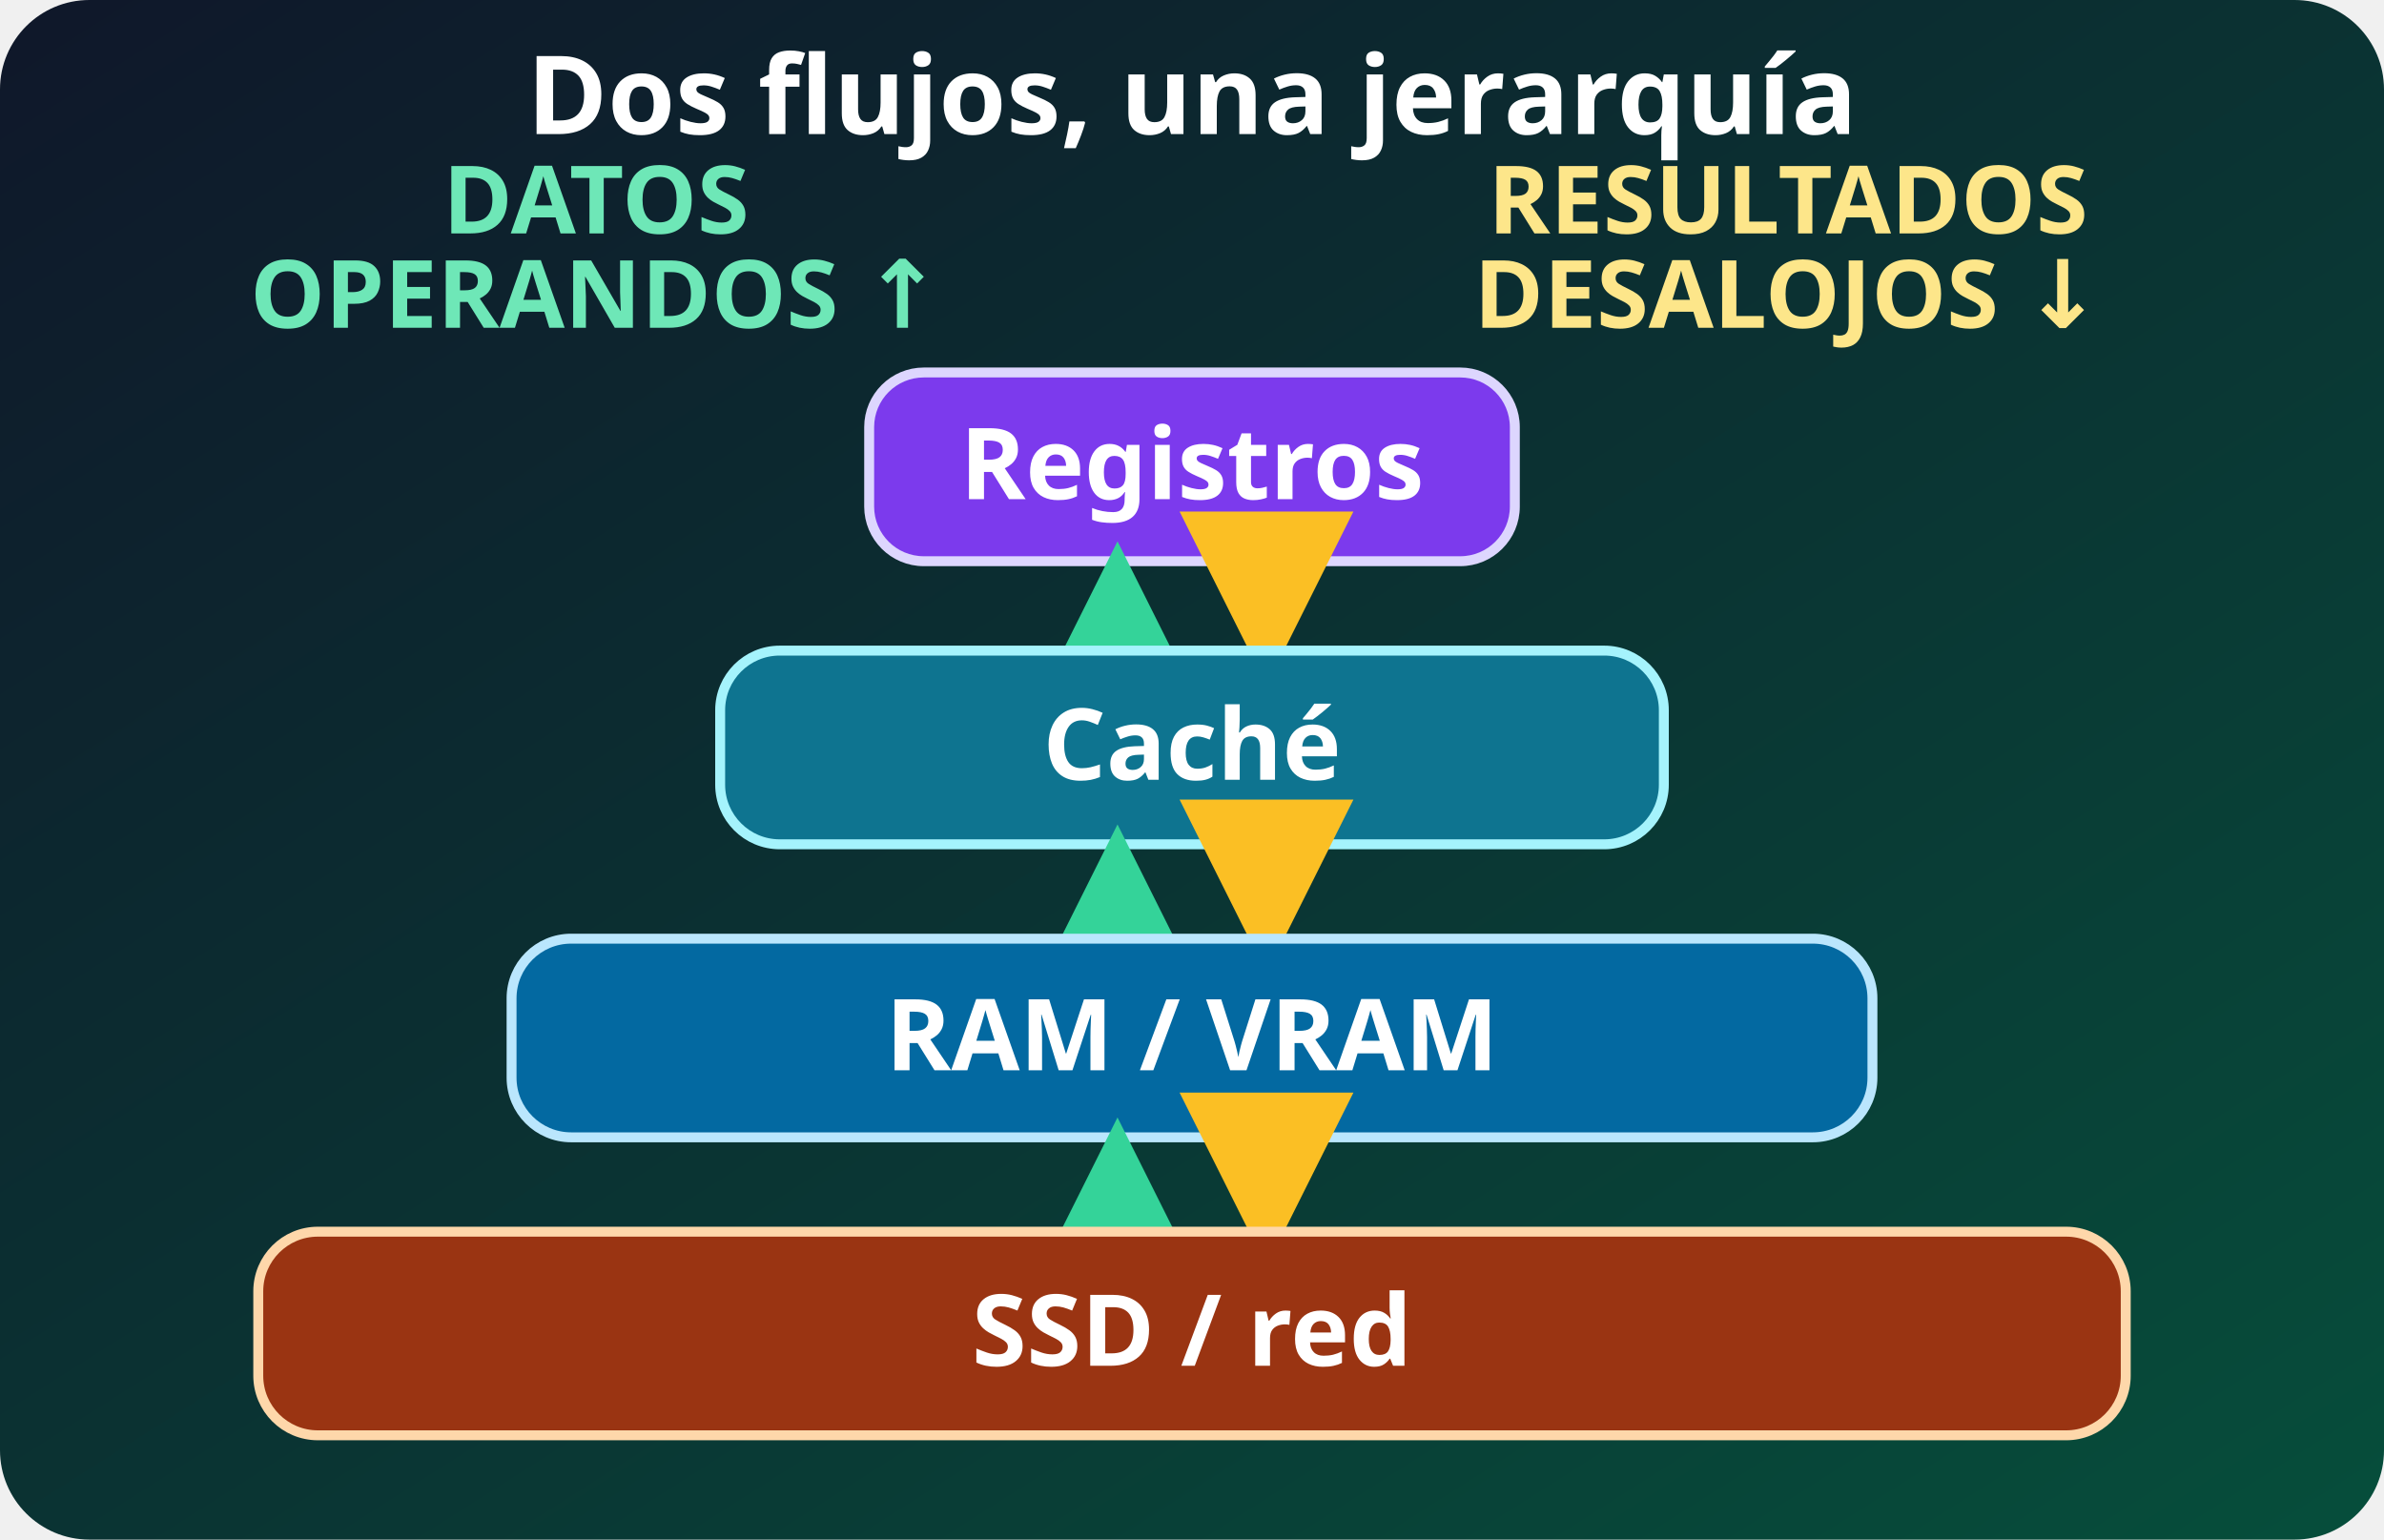
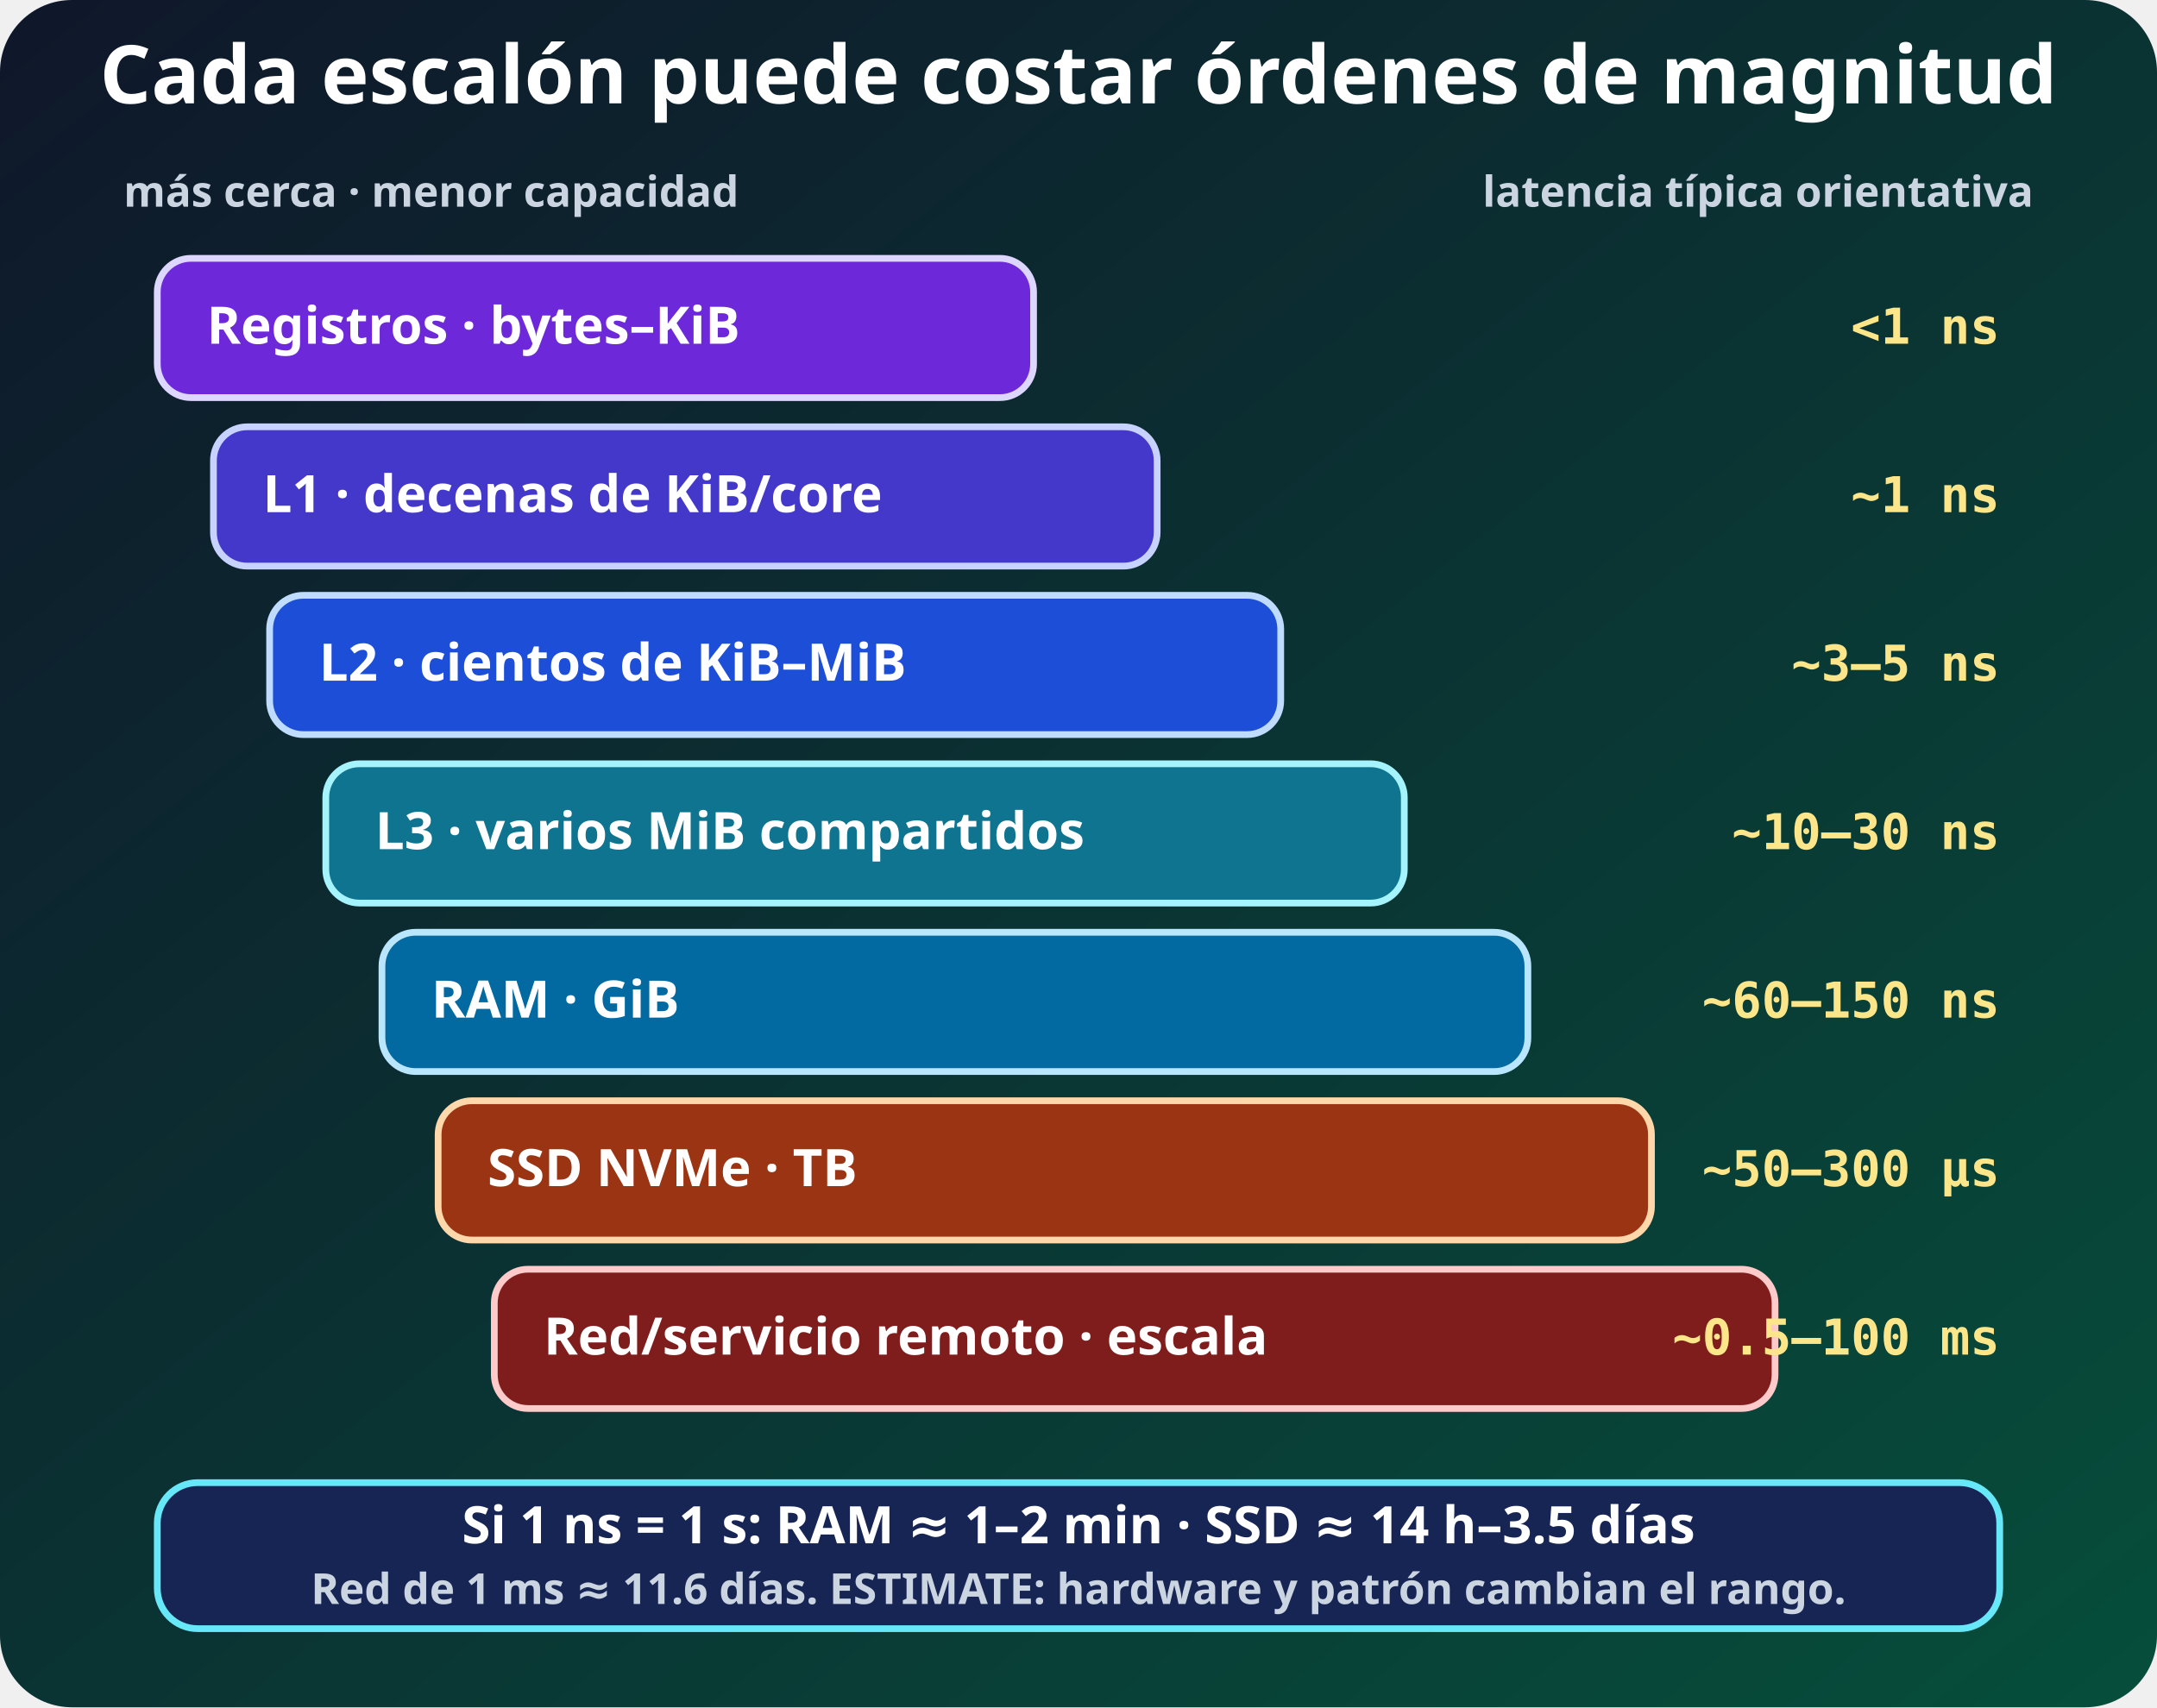
- <svg xmlns="http://www.w3.org/2000/svg" viewBox="0 0 960 620" role="img" aria-labelledby="mem-title mem-desc" preserveAspectRatio="xMidYMid meet">
+ <svg xmlns="http://www.w3.org/2000/svg" viewBox="0 0 960 760" role="img" aria-labelledby="mem-title mem-desc">
  <defs>
-     <linearGradient id="bg" x1="0" y1="0" x2="1" y2="1">
+     <linearGradient id="bg-mem" x1="0" y1="0" x2="1" y2="1">
      <stop stop-color="#0f172a" />
      <stop offset="1" stop-color="#064e3b" />
    </linearGradient>
-     <marker id="up" markerWidth="10" markerHeight="10" refX="8" refY="5" orient="auto">
-       <path d="M0 0 10 5 0 10Z" fill="#34d399" />
-     </marker>
-     <marker id="down" markerWidth="10" markerHeight="10" refX="8" refY="5" orient="auto">
-       <path d="M0 0 10 5 0 10Z" fill="#fbbf24" />
-     </marker>
  </defs>
-   <style>.head{font:700 44px system-ui,sans-serif;fill:#fff;text-anchor:middle}.direction{font:700 38px system-ui,sans-serif;text-anchor:middle}.label{font:700 40px system-ui,sans-serif;fill:#fff;text-anchor:middle}.box{stroke-width:4}.up{fill:none;stroke:#34d399;stroke-width:7;marker-end:url(#up)}.down{fill:none;stroke:#fbbf24;stroke-width:7;marker-end:url(#down)}</style>
-   <rect width="960" height="620" rx="36" fill="url(#bg)" />
-   <text x="480" y="54" class="head">Dos flujos, una jerarquía</text>
-   <text x="240" y="94" class="direction" fill="#6ee7b7">DATOS</text>
-   <text x="240" y="132" class="direction" fill="#6ee7b7">OPERANDOS ↑</text>
-   <text x="720" y="94" class="direction" fill="#fde68a">RESULTADOS</text>
-   <text x="720" y="132" class="direction" fill="#fde68a">DESALOJOS ↓</text>
-   <rect x="350" y="150" width="260" height="76" rx="22" fill="#7c3aed" stroke="#ddd6fe" class="box" />
-   <text x="480" y="201" class="label">Registros</text>
-   <path d="M450 262V232" class="up" />
-   <path d="M510 232V262" class="down" />
-   <rect x="290" y="262" width="380" height="78" rx="24" fill="#0e7490" stroke="#a5f3fc" class="box" />
-   <text x="480" y="314" class="label">Caché</text>
-   <path d="M450 378V346" class="up" />
-   <path d="M510 346V378" class="down" />
-   <rect x="206" y="378" width="548" height="80" rx="24" fill="#0369a1" stroke="#bae6fd" class="box" />
-   <text x="480" y="431" class="label">RAM / VRAM</text>
-   <path d="M450 496V464" class="up" />
-   <path d="M510 464V496" class="down" />
-   <rect x="104" y="496" width="752" height="82" rx="24" fill="#9a3412" stroke="#fed7aa" class="box" />
-   <text x="480" y="550" class="label">SSD / red</text>
+   <style>.h{font:800 36px system-ui,sans-serif;fill:#fff;text-anchor:middle}.t{font:750 23px system-ui,sans-serif;fill:#fff}.s{font:600 19px system-ui,sans-serif;fill:#cbd5e1}.num{font:800 22px ui-monospace,monospace;fill:#fde68a;text-anchor:end}.b{stroke-width:3}</style>
+   <rect width="960" height="760" rx="32" fill="url(#bg-mem)" />
+   <text x="480" y="46" class="h">Cada escalón puede costar órdenes de magnitud</text>
+   <text x="55" y="92" class="s">más cerca · menor capacidad</text>
+   <text x="905" y="92" class="s" text-anchor="end">latencia típica orientativa</text>
+   <g>
+     <rect x="70" y="115" width="390" height="62" rx="15" fill="#6d28d9" stroke="#ddd6fe" class="b" />
+     <text x="92" y="153" class="t">Registros · bytes–KiB</text>
+     <text x="890" y="153" class="num">&lt;1 ns</text>
+     <rect x="95" y="190" width="420" height="62" rx="15" fill="#4338ca" stroke="#c7d2fe" class="b" />
+     <text x="117" y="228" class="t">L1 · decenas de KiB/core</text>
+     <text x="890" y="228" class="num">~1 ns</text>
+     <rect x="120" y="265" width="450" height="62" rx="15" fill="#1d4ed8" stroke="#bfdbfe" class="b" />
+     <text x="142" y="303" class="t">L2 · cientos de KiB–MiB</text>
+     <text x="890" y="303" class="num">~3–5 ns</text>
+     <rect x="145" y="340" width="480" height="62" rx="15" fill="#0e7490" stroke="#a5f3fc" class="b" />
+     <text x="167" y="378" class="t">L3 · varios MiB compartidos</text>
+     <text x="890" y="378" class="num">~10–30 ns</text>
+     <rect x="170" y="415" width="510" height="62" rx="15" fill="#0369a1" stroke="#bae6fd" class="b" />
+     <text x="192" y="453" class="t">RAM · GiB</text>
+     <text x="890" y="453" class="num">~60–150 ns</text>
+     <rect x="195" y="490" width="540" height="62" rx="15" fill="#9a3412" stroke="#fed7aa" class="b" />
+     <text x="217" y="528" class="t">SSD NVMe · TB</text>
+     <text x="890" y="528" class="num">~50–300 μs</text>
+     <rect x="220" y="565" width="570" height="62" rx="15" fill="#7f1d1d" stroke="#fecaca" class="b" />
+     <text x="242" y="603" class="t">Red/servicio remoto · escala</text>
+     <text x="890" y="603" class="num">~0.5–100 ms</text>
+   </g>
+   <rect x="70" y="660" width="820" height="65" rx="18" fill="#172554" stroke="#67e8f9" class="b" />
+   <text x="480" y="687" class="t" text-anchor="middle">Si 1 ns = 1 s: RAM ≈ 1–2 min · SSD ≈ 14 h–3.5 días</text>
+   <text x="480" y="714" class="s" text-anchor="middle">Red de 1 ms ≈ 11.6 días. ESTIMATE: hardware y patrón cambian el rango.</text>
</svg>
